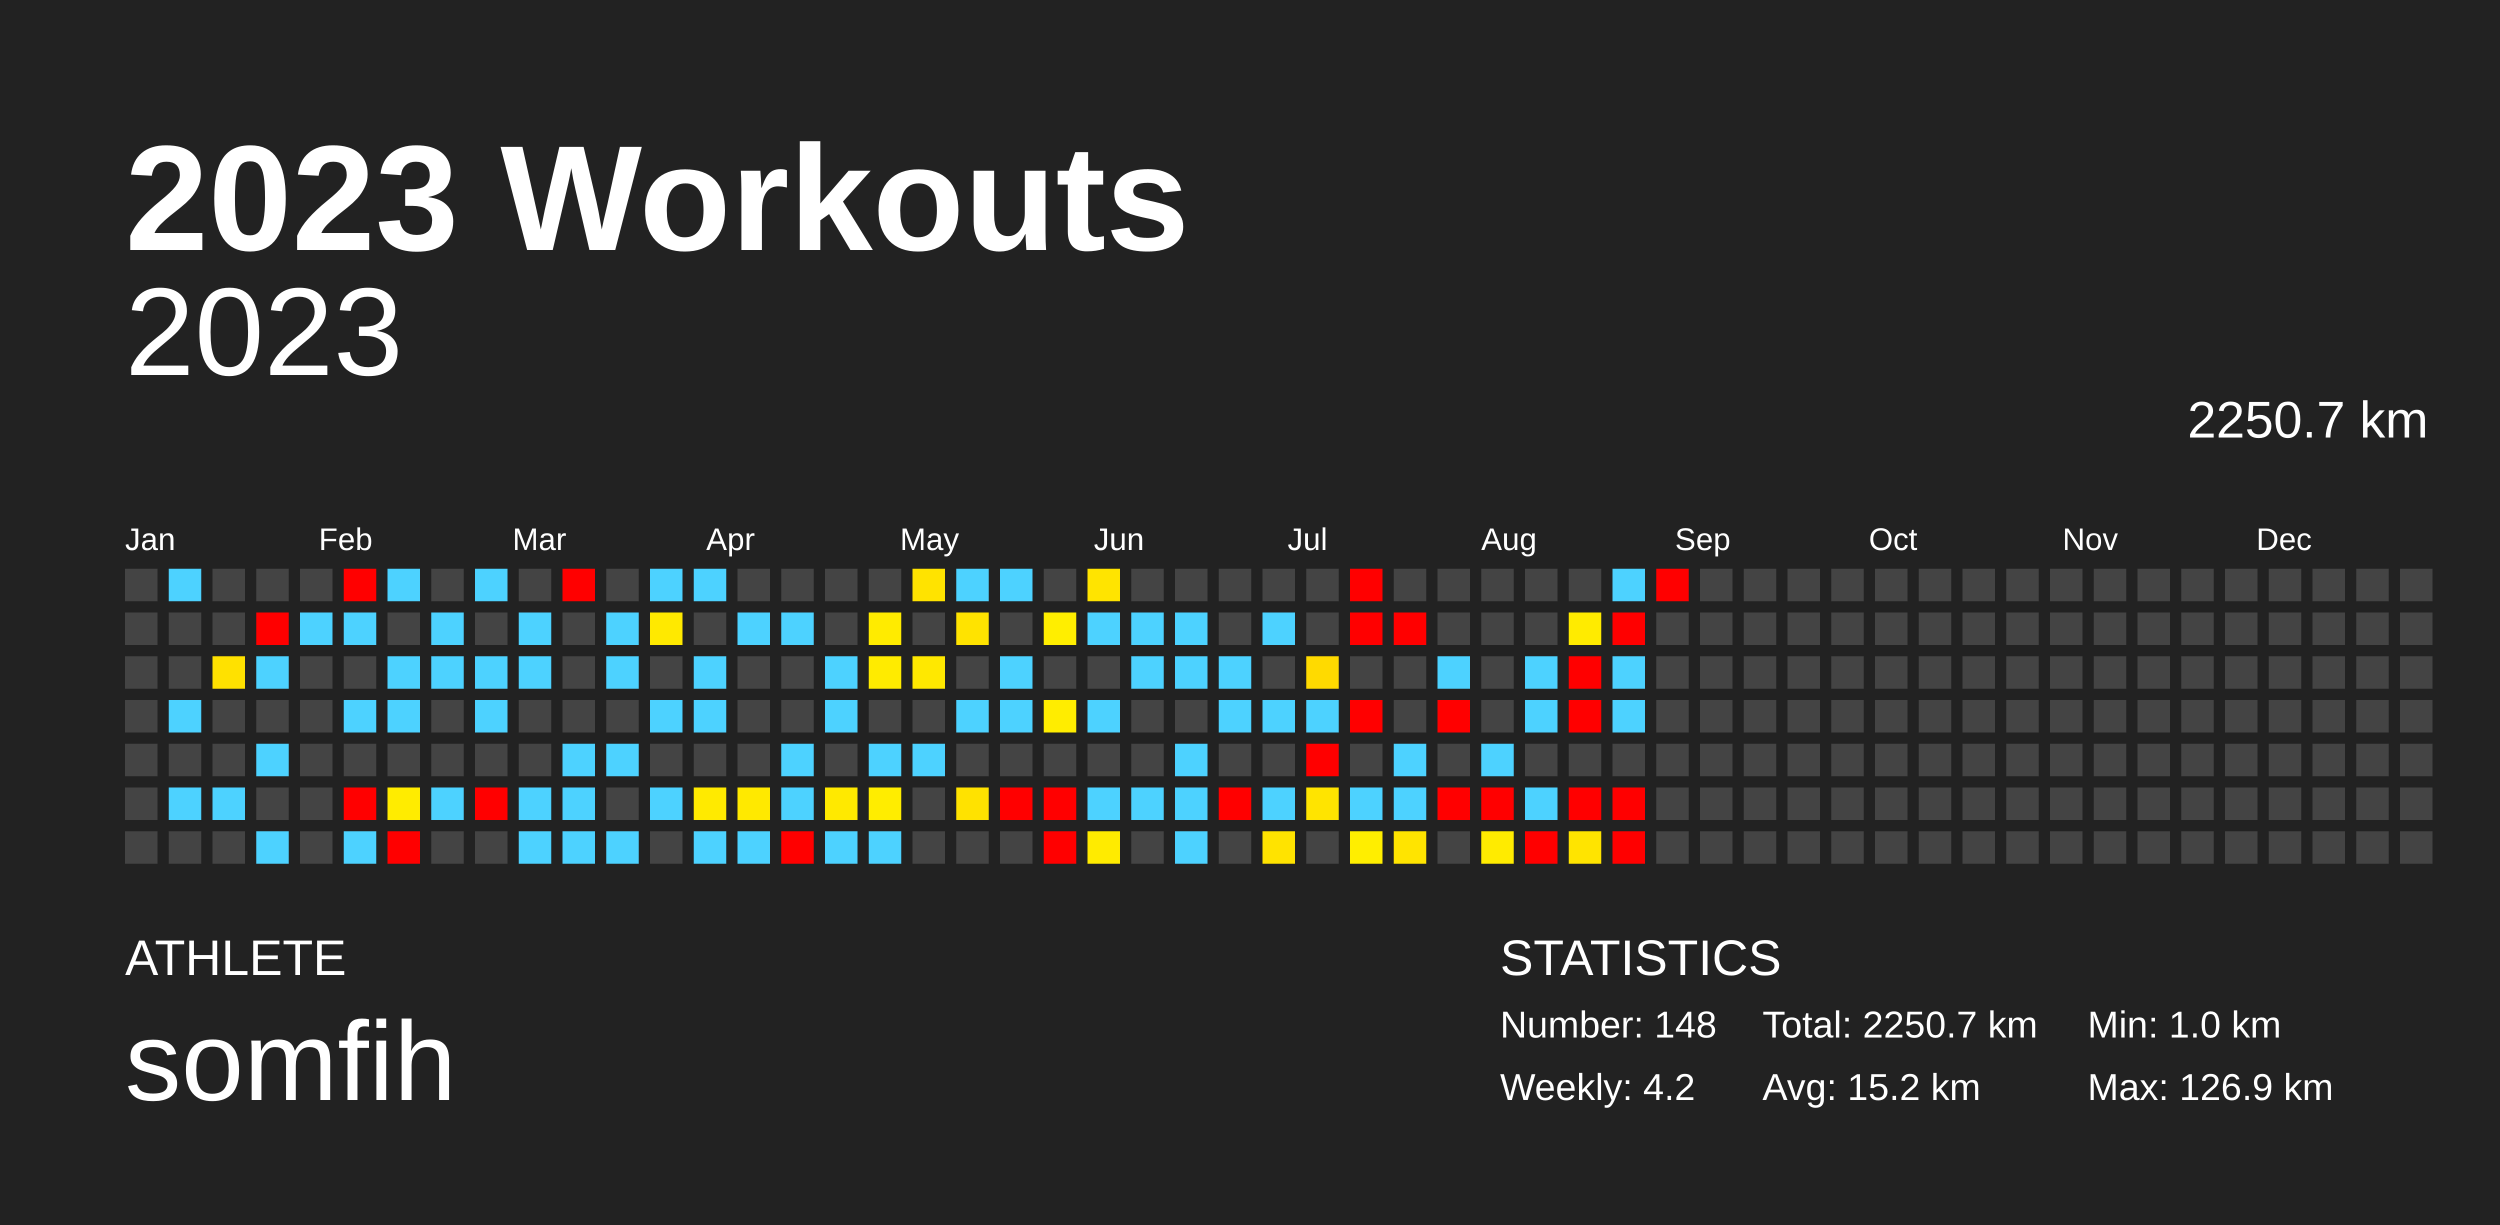
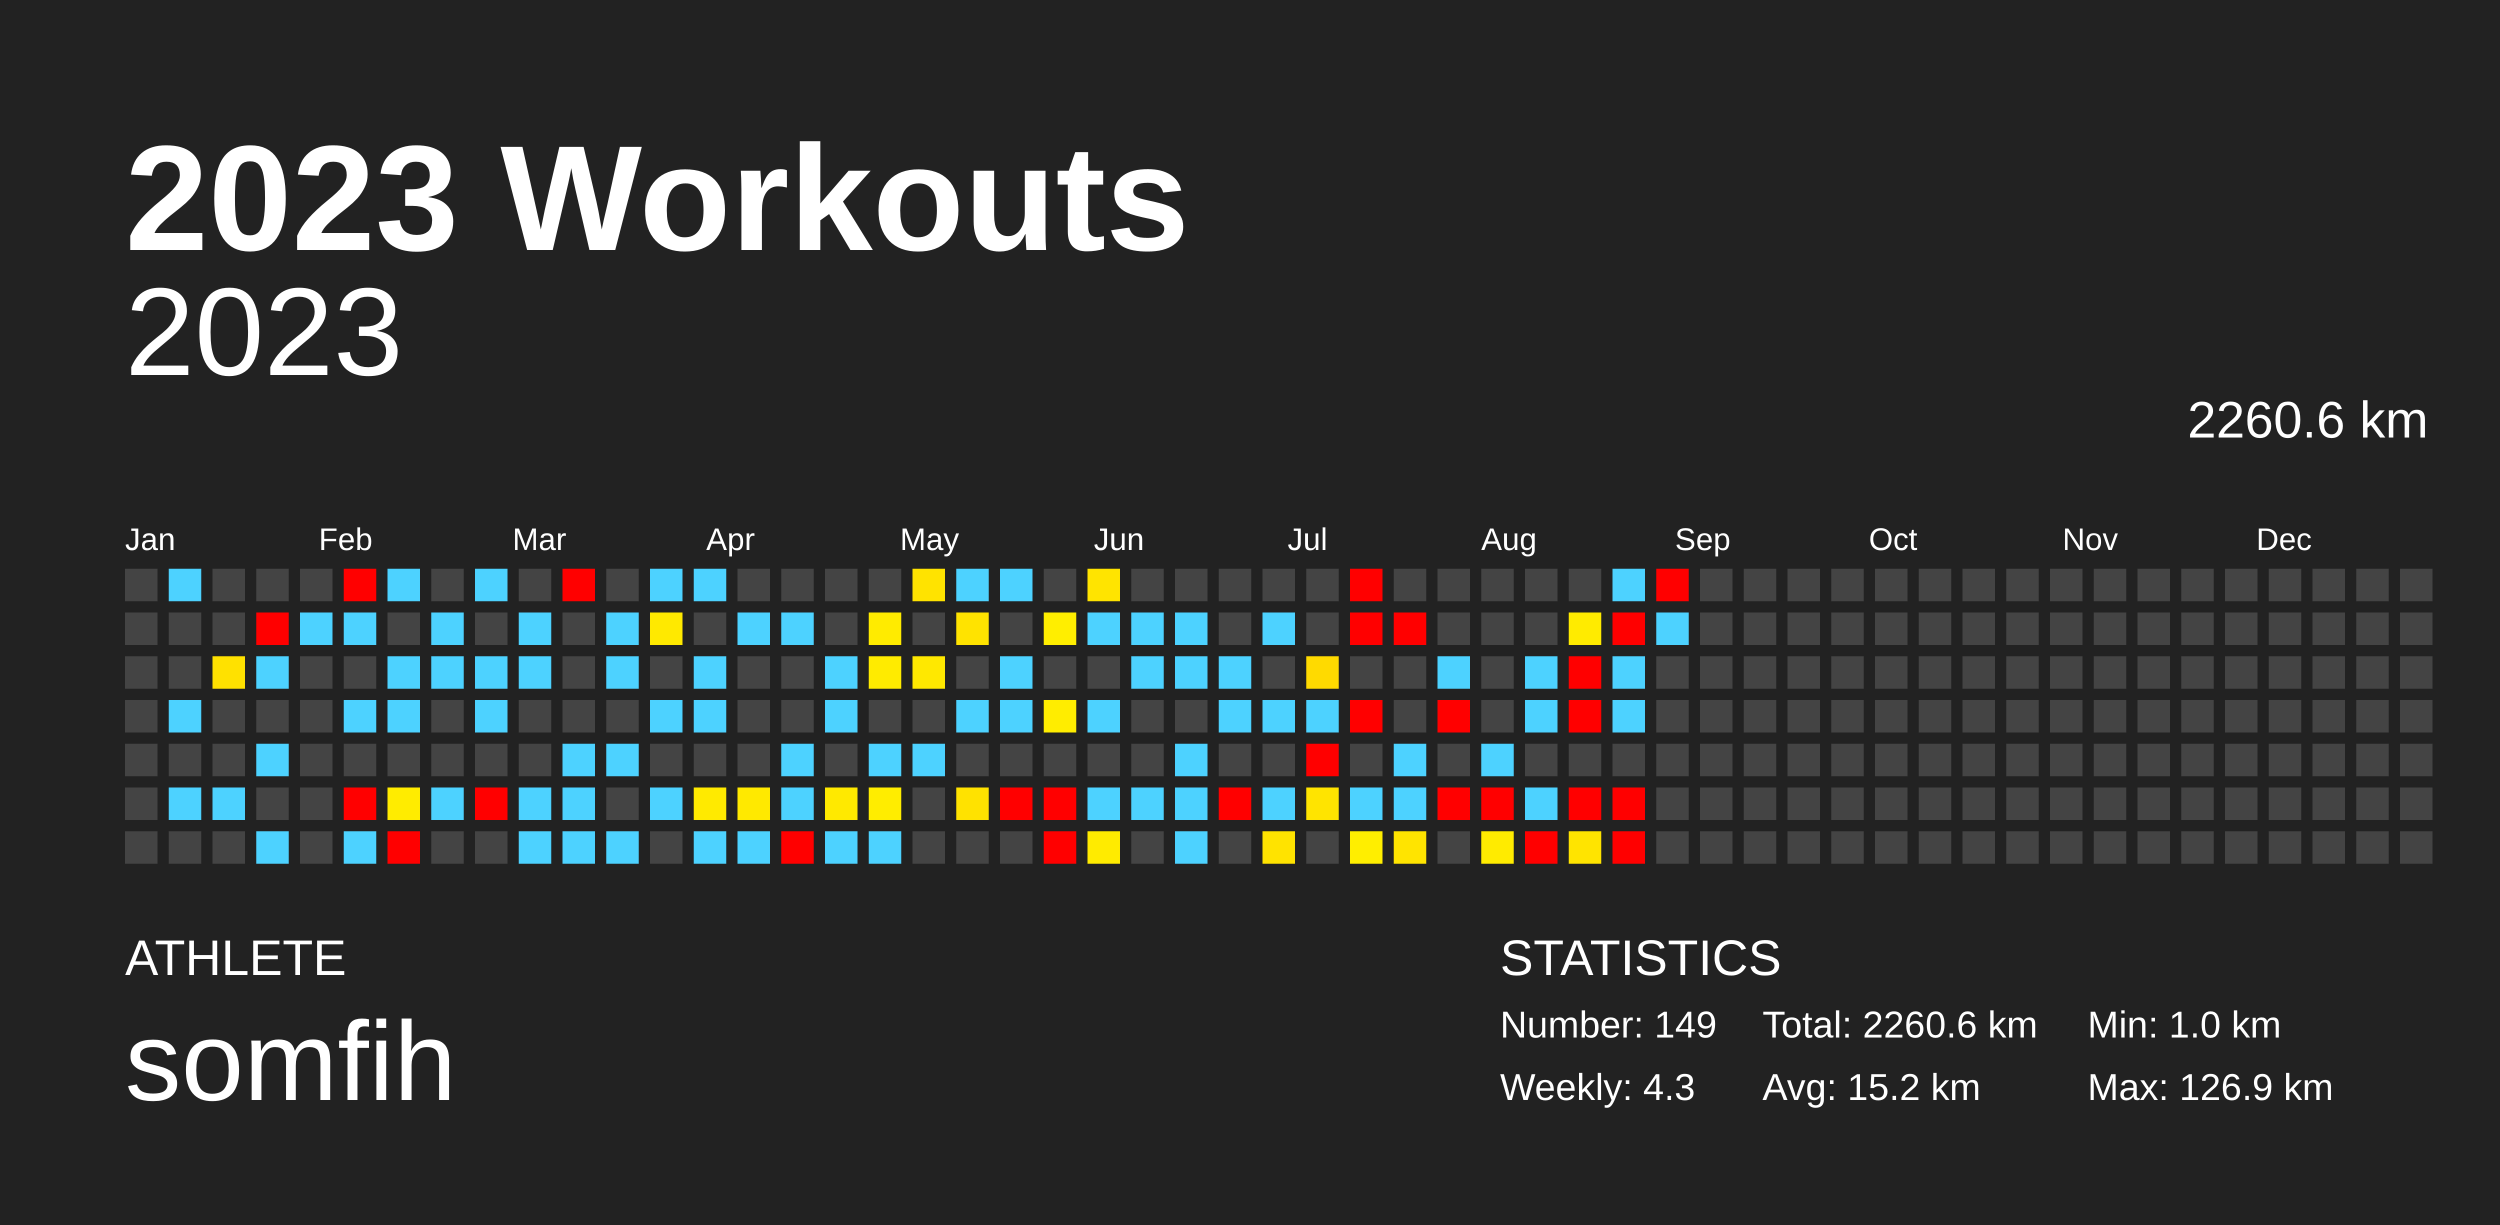
<svg xmlns="http://www.w3.org/2000/svg" baseProfile="full" height="98mm" version="1.1" viewBox="0,0,200,98" width="200mm">
  <defs />
  <rect fill="#222222" height="98" width="200" x="0" y="0" />
  <text fill="#FFFFFF" style="font-size:12px; font-family:Arial; font-weight:bold;" x="10" y="20">2023 Workouts</text>
  <text fill="#FFFFFF" style="font-size:4px; font-family:Arial" x="10" y="78">ATHLETE</text>
  <text fill="#FFFFFF" style="font-size:9px; font-family:Arial" x="10" y="88">somfih</text>
  <text fill="#FFFFFF" style="font-size:4px; font-family:Arial" x="120" y="78">STATISTICS</text>
-   <text fill="#FFFFFF" style="font-size:3px; font-family:Arial" x="120" y="83">Number: 148</text>
-   <text fill="#FFFFFF" style="font-size:3px; font-family:Arial" x="120" y="88">Weekly: 4.2</text>
-   <text fill="#FFFFFF" style="font-size:3px; font-family:Arial" x="141" y="83">Total: 2250.7 km</text>
+   <text fill="#FFFFFF" style="font-size:3px; font-family:Arial" x="120" y="83">Number: 149</text>
+   <text fill="#FFFFFF" style="font-size:3px; font-family:Arial" x="120" y="88">Weekly: 4.3</text>
+   <text fill="#FFFFFF" style="font-size:3px; font-family:Arial" x="141" y="83">Total: 2260.6 km</text>
  <text fill="#FFFFFF" style="font-size:3px; font-family:Arial" x="141" y="88">Avg: 15.2 km</text>
  <text fill="#FFFFFF" style="font-size:3px; font-family:Arial" x="167" y="83">Min: 1.0 km</text>
  <text fill="#FFFFFF" style="font-size:3px; font-family:Arial" x="167" y="88">Max: 126.9 km</text>
  <text alignment-baseline="hanging" fill="#FFFFFF" style="font-size:10.0px; font-family:Arial;" x="10" y="30">2023</text>
-   <text alignment-baseline="hanging" fill="#FFFFFF" style="font-size:4.125px; font-family:Arial;" x="175" y="35">2250.7 km</text>
+   <text alignment-baseline="hanging" fill="#FFFFFF" style="font-size:4.125px; font-family:Arial;" x="175" y="35">2260.6 km</text>
  <text fill="#FFFFFF" style="font-size:2.5px; font-family:Arial" x="10.0" y="44">Jan</text>
  <text fill="#FFFFFF" style="font-size:2.5px; font-family:Arial" x="25.5" y="44">Feb</text>
  <text fill="#FFFFFF" style="font-size:2.5px; font-family:Arial" x="41.0" y="44">Mar</text>
  <text fill="#FFFFFF" style="font-size:2.5px; font-family:Arial" x="56.5" y="44">Apr</text>
  <text fill="#FFFFFF" style="font-size:2.5px; font-family:Arial" x="72.0" y="44">May</text>
  <text fill="#FFFFFF" style="font-size:2.5px; font-family:Arial" x="87.5" y="44">Jun</text>
  <text fill="#FFFFFF" style="font-size:2.5px; font-family:Arial" x="103.0" y="44">Jul</text>
  <text fill="#FFFFFF" style="font-size:2.5px; font-family:Arial" x="118.5" y="44">Aug</text>
  <text fill="#FFFFFF" style="font-size:2.5px; font-family:Arial" x="134.0" y="44">Sep</text>
  <text fill="#FFFFFF" style="font-size:2.5px; font-family:Arial" x="149.5" y="44">Oct</text>
  <text fill="#FFFFFF" style="font-size:2.5px; font-family:Arial" x="165.0" y="44">Nov</text>
  <text fill="#FFFFFF" style="font-size:2.5px; font-family:Arial" x="180.5" y="44">Dec</text>
  <rect fill="#444444" height="2.6" width="2.6" x="10.0" y="45.5" />
  <rect fill="#444444" height="2.6" width="2.6" x="10.0" y="49.0" />
  <rect fill="#444444" height="2.6" width="2.6" x="10.0" y="52.5" />
  <rect fill="#444444" height="2.6" width="2.6" x="10.0" y="56.0" />
  <rect fill="#444444" height="2.6" width="2.6" x="10.0" y="59.5" />
  <rect fill="#444444" height="2.6" width="2.6" x="10.0" y="63.0" />
  <rect fill="#444444" height="2.6" width="2.6" x="10.0" y="66.5" />
  <rect fill="#4dd2ff" height="2.6" width="2.6" x="13.5" y="45.5" />
  <rect fill="#444444" height="2.6" width="2.6" x="13.5" y="49.0" />
  <rect fill="#444444" height="2.6" width="2.6" x="13.5" y="52.5" />
  <rect fill="#4dd2ff" height="2.6" width="2.6" x="13.5" y="56.0" />
  <rect fill="#444444" height="2.6" width="2.6" x="13.5" y="59.5" />
  <rect fill="#4dd2ff" height="2.6" width="2.6" x="13.5" y="63.0" />
  <rect fill="#444444" height="2.6" width="2.6" x="13.5" y="66.5" />
  <rect fill="#444444" height="2.6" width="2.6" x="17.0" y="45.5" />
  <rect fill="#444444" height="2.6" width="2.6" x="17.0" y="49.0" />
  <rect fill="#ffe100" height="2.6" width="2.6" x="17.0" y="52.5" />
  <rect fill="#444444" height="2.6" width="2.6" x="17.0" y="56.0" />
  <rect fill="#444444" height="2.6" width="2.6" x="17.0" y="59.5" />
  <rect fill="#4dd2ff" height="2.6" width="2.6" x="17.0" y="63.0" />
  <rect fill="#444444" height="2.6" width="2.6" x="17.0" y="66.5" />
  <rect fill="#444444" height="2.6" width="2.6" x="20.5" y="45.5" />
  <rect fill="red" height="2.6" width="2.6" x="20.5" y="49.0" />
  <rect fill="#4dd2ff" height="2.6" width="2.6" x="20.5" y="52.5" />
  <rect fill="#444444" height="2.6" width="2.6" x="20.5" y="56.0" />
  <rect fill="#4dd2ff" height="2.6" width="2.6" x="20.5" y="59.5" />
  <rect fill="#444444" height="2.6" width="2.6" x="20.5" y="63.0" />
  <rect fill="#4dd2ff" height="2.6" width="2.6" x="20.5" y="66.5" />
  <rect fill="#444444" height="2.6" width="2.6" x="24.0" y="45.5" />
  <rect fill="#4dd2ff" height="2.6" width="2.6" x="24.0" y="49.0" />
  <rect fill="#444444" height="2.6" width="2.6" x="24.0" y="52.5" />
  <rect fill="#444444" height="2.6" width="2.6" x="24.0" y="56.0" />
  <rect fill="#444444" height="2.6" width="2.6" x="24.0" y="59.5" />
  <rect fill="#444444" height="2.6" width="2.6" x="24.0" y="63.0" />
  <rect fill="#444444" height="2.6" width="2.6" x="24.0" y="66.5" />
  <rect fill="red" height="2.6" width="2.6" x="27.5" y="45.5" />
  <rect fill="#4dd2ff" height="2.6" width="2.6" x="27.5" y="49.0" />
  <rect fill="#444444" height="2.6" width="2.6" x="27.5" y="52.5" />
  <rect fill="#4dd2ff" height="2.6" width="2.6" x="27.5" y="56.0" />
  <rect fill="#444444" height="2.6" width="2.6" x="27.5" y="59.5" />
  <rect fill="red" height="2.6" width="2.6" x="27.5" y="63.0" />
  <rect fill="#4dd2ff" height="2.6" width="2.6" x="27.5" y="66.5" />
  <rect fill="#4dd2ff" height="2.6" width="2.6" x="31.0" y="45.5" />
  <rect fill="#444444" height="2.6" width="2.6" x="31.0" y="49.0" />
  <rect fill="#4dd2ff" height="2.6" width="2.6" x="31.0" y="52.5" />
  <rect fill="#4dd2ff" height="2.6" width="2.6" x="31.0" y="56.0" />
  <rect fill="#444444" height="2.6" width="2.6" x="31.0" y="59.5" />
  <rect fill="#ffec00" height="2.6" width="2.6" x="31.0" y="63.0" />
  <rect fill="red" height="2.6" width="2.6" x="31.0" y="66.5" />
  <rect fill="#444444" height="2.6" width="2.6" x="34.5" y="45.5" />
  <rect fill="#4dd2ff" height="2.6" width="2.6" x="34.5" y="49.0" />
  <rect fill="#4dd2ff" height="2.6" width="2.6" x="34.5" y="52.5" />
  <rect fill="#444444" height="2.6" width="2.6" x="34.5" y="56.0" />
  <rect fill="#444444" height="2.6" width="2.6" x="34.5" y="59.5" />
  <rect fill="#4dd2ff" height="2.6" width="2.6" x="34.5" y="63.0" />
  <rect fill="#444444" height="2.6" width="2.6" x="34.5" y="66.5" />
  <rect fill="#4dd2ff" height="2.6" width="2.6" x="38.0" y="45.5" />
  <rect fill="#444444" height="2.6" width="2.6" x="38.0" y="49.0" />
  <rect fill="#4dd2ff" height="2.6" width="2.6" x="38.0" y="52.5" />
  <rect fill="#4dd2ff" height="2.6" width="2.6" x="38.0" y="56.0" />
  <rect fill="#444444" height="2.6" width="2.6" x="38.0" y="59.5" />
  <rect fill="red" height="2.6" width="2.6" x="38.0" y="63.0" />
  <rect fill="#444444" height="2.6" width="2.6" x="38.0" y="66.5" />
  <rect fill="#444444" height="2.6" width="2.6" x="41.5" y="45.5" />
  <rect fill="#4dd2ff" height="2.6" width="2.6" x="41.5" y="49.0" />
  <rect fill="#4dd2ff" height="2.6" width="2.6" x="41.5" y="52.5" />
  <rect fill="#444444" height="2.6" width="2.6" x="41.5" y="56.0" />
  <rect fill="#444444" height="2.6" width="2.6" x="41.5" y="59.5" />
  <rect fill="#4dd2ff" height="2.6" width="2.6" x="41.5" y="63.0" />
  <rect fill="#4dd2ff" height="2.6" width="2.6" x="41.5" y="66.5" />
  <rect fill="red" height="2.6" width="2.6" x="45.0" y="45.5" />
  <rect fill="#444444" height="2.6" width="2.6" x="45.0" y="49.0" />
  <rect fill="#444444" height="2.6" width="2.6" x="45.0" y="52.5" />
  <rect fill="#444444" height="2.6" width="2.6" x="45.0" y="56.0" />
  <rect fill="#4dd2ff" height="2.6" width="2.6" x="45.0" y="59.5" />
  <rect fill="#4dd2ff" height="2.6" width="2.6" x="45.0" y="63.0" />
  <rect fill="#4dd2ff" height="2.6" width="2.6" x="45.0" y="66.5" />
  <rect fill="#444444" height="2.6" width="2.6" x="48.5" y="45.5" />
  <rect fill="#4dd2ff" height="2.6" width="2.6" x="48.5" y="49.0" />
  <rect fill="#4dd2ff" height="2.6" width="2.6" x="48.5" y="52.5" />
  <rect fill="#444444" height="2.6" width="2.6" x="48.5" y="56.0" />
  <rect fill="#4dd2ff" height="2.6" width="2.6" x="48.5" y="59.5" />
  <rect fill="#444444" height="2.6" width="2.6" x="48.5" y="63.0" />
  <rect fill="#4dd2ff" height="2.6" width="2.6" x="48.5" y="66.5" />
  <rect fill="#4dd2ff" height="2.6" width="2.6" x="52.0" y="45.5" />
  <rect fill="#ffe900" height="2.6" width="2.6" x="52.0" y="49.0" />
  <rect fill="#444444" height="2.6" width="2.6" x="52.0" y="52.5" />
  <rect fill="#4dd2ff" height="2.6" width="2.6" x="52.0" y="56.0" />
  <rect fill="#444444" height="2.6" width="2.6" x="52.0" y="59.5" />
  <rect fill="#4dd2ff" height="2.6" width="2.6" x="52.0" y="63.0" />
  <rect fill="#444444" height="2.6" width="2.6" x="52.0" y="66.5" />
  <rect fill="#4dd2ff" height="2.6" width="2.6" x="55.5" y="45.5" />
  <rect fill="#444444" height="2.6" width="2.6" x="55.5" y="49.0" />
  <rect fill="#4dd2ff" height="2.6" width="2.6" x="55.5" y="52.5" />
  <rect fill="#4dd2ff" height="2.6" width="2.6" x="55.5" y="56.0" />
  <rect fill="#444444" height="2.6" width="2.6" x="55.5" y="59.5" />
  <rect fill="#ffea00" height="2.6" width="2.6" x="55.5" y="63.0" />
  <rect fill="#4dd2ff" height="2.6" width="2.6" x="55.5" y="66.5" />
  <rect fill="#444444" height="2.6" width="2.6" x="59.0" y="45.5" />
  <rect fill="#4dd2ff" height="2.6" width="2.6" x="59.0" y="49.0" />
  <rect fill="#444444" height="2.6" width="2.6" x="59.0" y="52.5" />
  <rect fill="#444444" height="2.6" width="2.6" x="59.0" y="56.0" />
  <rect fill="#444444" height="2.6" width="2.6" x="59.0" y="59.5" />
  <rect fill="#ffe900" height="2.6" width="2.6" x="59.0" y="63.0" />
  <rect fill="#4dd2ff" height="2.6" width="2.6" x="59.0" y="66.5" />
  <rect fill="#444444" height="2.6" width="2.6" x="62.5" y="45.5" />
  <rect fill="#4dd2ff" height="2.6" width="2.6" x="62.5" y="49.0" />
  <rect fill="#444444" height="2.6" width="2.6" x="62.5" y="52.5" />
  <rect fill="#444444" height="2.6" width="2.6" x="62.5" y="56.0" />
  <rect fill="#4dd2ff" height="2.6" width="2.6" x="62.5" y="59.5" />
  <rect fill="#4dd2ff" height="2.6" width="2.6" x="62.5" y="63.0" />
  <rect fill="red" height="2.6" width="2.6" x="62.5" y="66.5" />
  <rect fill="#444444" height="2.6" width="2.6" x="66.0" y="45.5" />
  <rect fill="#444444" height="2.6" width="2.6" x="66.0" y="49.0" />
  <rect fill="#4dd2ff" height="2.6" width="2.6" x="66.0" y="52.5" />
  <rect fill="#4dd2ff" height="2.6" width="2.6" x="66.0" y="56.0" />
  <rect fill="#444444" height="2.6" width="2.6" x="66.0" y="59.5" />
  <rect fill="#ffe900" height="2.6" width="2.6" x="66.0" y="63.0" />
  <rect fill="#4dd2ff" height="2.6" width="2.6" x="66.0" y="66.5" />
  <rect fill="#444444" height="2.6" width="2.6" x="69.5" y="45.5" />
  <rect fill="#ffeb00" height="2.6" width="2.6" x="69.5" y="49.0" />
  <rect fill="#ffeb00" height="2.6" width="2.6" x="69.5" y="52.5" />
  <rect fill="#444444" height="2.6" width="2.6" x="69.5" y="56.0" />
  <rect fill="#4dd2ff" height="2.6" width="2.6" x="69.5" y="59.5" />
  <rect fill="#ffed00" height="2.6" width="2.6" x="69.5" y="63.0" />
  <rect fill="#4dd2ff" height="2.6" width="2.6" x="69.5" y="66.5" />
  <rect fill="#ffe300" height="2.6" width="2.6" x="73.0" y="45.5" />
  <rect fill="#444444" height="2.6" width="2.6" x="73.0" y="49.0" />
  <rect fill="#ffe800" height="2.6" width="2.6" x="73.0" y="52.5" />
  <rect fill="#444444" height="2.6" width="2.6" x="73.0" y="56.0" />
  <rect fill="#4dd2ff" height="2.6" width="2.6" x="73.0" y="59.5" />
  <rect fill="#444444" height="2.6" width="2.6" x="73.0" y="63.0" />
  <rect fill="#444444" height="2.6" width="2.6" x="73.0" y="66.5" />
  <rect fill="#4dd2ff" height="2.6" width="2.6" x="76.5" y="45.5" />
  <rect fill="#ffe300" height="2.6" width="2.6" x="76.5" y="49.0" />
  <rect fill="#444444" height="2.6" width="2.6" x="76.5" y="52.5" />
  <rect fill="#4dd2ff" height="2.6" width="2.6" x="76.5" y="56.0" />
  <rect fill="#444444" height="2.6" width="2.6" x="76.5" y="59.5" />
  <rect fill="#ffe200" height="2.6" width="2.6" x="76.5" y="63.0" />
  <rect fill="#444444" height="2.6" width="2.6" x="76.5" y="66.5" />
  <rect fill="#4dd2ff" height="2.6" width="2.6" x="80.0" y="45.5" />
  <rect fill="#444444" height="2.6" width="2.6" x="80.0" y="49.0" />
  <rect fill="#4dd2ff" height="2.6" width="2.6" x="80.0" y="52.5" />
  <rect fill="#4dd2ff" height="2.6" width="2.6" x="80.0" y="56.0" />
  <rect fill="#444444" height="2.6" width="2.6" x="80.0" y="59.5" />
  <rect fill="red" height="2.6" width="2.6" x="80.0" y="63.0" />
  <rect fill="#444444" height="2.6" width="2.6" x="80.0" y="66.5" />
  <rect fill="#444444" height="2.6" width="2.6" x="83.5" y="45.5" />
  <rect fill="#ffee00" height="2.6" width="2.6" x="83.5" y="49.0" />
  <rect fill="#444444" height="2.6" width="2.6" x="83.5" y="52.5" />
  <rect fill="#ffed00" height="2.6" width="2.6" x="83.5" y="56.0" />
  <rect fill="#444444" height="2.6" width="2.6" x="83.5" y="59.5" />
  <rect fill="red" height="2.6" width="2.6" x="83.5" y="63.0" />
  <rect fill="red" height="2.6" width="2.6" x="83.5" y="66.5" />
  <rect fill="#ffe400" height="2.6" width="2.6" x="87.0" y="45.5" />
  <rect fill="#4dd2ff" height="2.6" width="2.6" x="87.0" y="49.0" />
  <rect fill="#444444" height="2.6" width="2.6" x="87.0" y="52.5" />
  <rect fill="#4dd2ff" height="2.6" width="2.6" x="87.0" y="56.0" />
  <rect fill="#444444" height="2.6" width="2.6" x="87.0" y="59.5" />
  <rect fill="#4dd2ff" height="2.6" width="2.6" x="87.0" y="63.0" />
  <rect fill="#ffeb00" height="2.6" width="2.6" x="87.0" y="66.5" />
  <rect fill="#444444" height="2.6" width="2.6" x="90.5" y="45.5" />
  <rect fill="#4dd2ff" height="2.6" width="2.6" x="90.5" y="49.0" />
  <rect fill="#4dd2ff" height="2.6" width="2.6" x="90.5" y="52.5" />
  <rect fill="#444444" height="2.6" width="2.6" x="90.5" y="56.0" />
  <rect fill="#444444" height="2.6" width="2.6" x="90.5" y="59.5" />
  <rect fill="#4dd2ff" height="2.6" width="2.6" x="90.5" y="63.0" />
  <rect fill="#444444" height="2.6" width="2.6" x="90.5" y="66.5" />
  <rect fill="#444444" height="2.6" width="2.6" x="94.0" y="45.5" />
  <rect fill="#4dd2ff" height="2.6" width="2.6" x="94.0" y="49.0" />
  <rect fill="#4dd2ff" height="2.6" width="2.6" x="94.0" y="52.5" />
  <rect fill="#444444" height="2.6" width="2.6" x="94.0" y="56.0" />
  <rect fill="#4dd2ff" height="2.6" width="2.6" x="94.0" y="59.5" />
  <rect fill="#4dd2ff" height="2.6" width="2.6" x="94.0" y="63.0" />
  <rect fill="#4dd2ff" height="2.6" width="2.6" x="94.0" y="66.5" />
  <rect fill="#444444" height="2.6" width="2.6" x="97.5" y="45.5" />
  <rect fill="#444444" height="2.6" width="2.6" x="97.5" y="49.0" />
  <rect fill="#4dd2ff" height="2.6" width="2.6" x="97.5" y="52.5" />
  <rect fill="#4dd2ff" height="2.6" width="2.6" x="97.5" y="56.0" />
  <rect fill="#444444" height="2.6" width="2.6" x="97.5" y="59.5" />
  <rect fill="red" height="2.6" width="2.6" x="97.5" y="63.0" />
  <rect fill="#444444" height="2.6" width="2.6" x="97.5" y="66.5" />
  <rect fill="#444444" height="2.6" width="2.6" x="101.0" y="45.5" />
  <rect fill="#4dd2ff" height="2.6" width="2.6" x="101.0" y="49.0" />
  <rect fill="#444444" height="2.6" width="2.6" x="101.0" y="52.5" />
  <rect fill="#4dd2ff" height="2.6" width="2.6" x="101.0" y="56.0" />
  <rect fill="#444444" height="2.6" width="2.6" x="101.0" y="59.5" />
  <rect fill="#4dd2ff" height="2.6" width="2.6" x="101.0" y="63.0" />
  <rect fill="#ffe300" height="2.6" width="2.6" x="101.0" y="66.5" />
  <rect fill="#444444" height="2.6" width="2.6" x="104.5" y="45.5" />
  <rect fill="#444444" height="2.6" width="2.6" x="104.5" y="49.0" />
  <rect fill="#ffda00" height="2.6" width="2.6" x="104.5" y="52.5" />
  <rect fill="#4dd2ff" height="2.6" width="2.6" x="104.5" y="56.0" />
  <rect fill="red" height="2.6" width="2.6" x="104.5" y="59.5" />
  <rect fill="#ffe400" height="2.6" width="2.6" x="104.5" y="63.0" />
  <rect fill="#444444" height="2.6" width="2.6" x="104.5" y="66.5" />
  <rect fill="red" height="2.6" width="2.6" x="108.0" y="45.5" />
  <rect fill="red" height="2.6" width="2.6" x="108.0" y="49.0" />
  <rect fill="#444444" height="2.6" width="2.6" x="108.0" y="52.5" />
  <rect fill="red" height="2.6" width="2.6" x="108.0" y="56.0" />
  <rect fill="#444444" height="2.6" width="2.6" x="108.0" y="59.5" />
  <rect fill="#4dd2ff" height="2.6" width="2.6" x="108.0" y="63.0" />
  <rect fill="#ffee00" height="2.6" width="2.6" x="108.0" y="66.5" />
  <rect fill="#444444" height="2.6" width="2.6" x="111.5" y="45.5" />
  <rect fill="red" height="2.6" width="2.6" x="111.5" y="49.0" />
  <rect fill="#444444" height="2.6" width="2.6" x="111.5" y="52.5" />
  <rect fill="#444444" height="2.6" width="2.6" x="111.5" y="56.0" />
  <rect fill="#4dd2ff" height="2.6" width="2.6" x="111.5" y="59.5" />
  <rect fill="#4dd2ff" height="2.6" width="2.6" x="111.5" y="63.0" />
  <rect fill="#ffe400" height="2.6" width="2.6" x="111.5" y="66.5" />
  <rect fill="#444444" height="2.6" width="2.6" x="115.0" y="45.5" />
  <rect fill="#444444" height="2.6" width="2.6" x="115.0" y="49.0" />
  <rect fill="#4dd2ff" height="2.6" width="2.6" x="115.0" y="52.5" />
  <rect fill="red" height="2.6" width="2.6" x="115.0" y="56.0" />
  <rect fill="#444444" height="2.6" width="2.6" x="115.0" y="59.5" />
  <rect fill="red" height="2.6" width="2.6" x="115.0" y="63.0" />
  <rect fill="#444444" height="2.6" width="2.6" x="115.0" y="66.5" />
  <rect fill="#444444" height="2.6" width="2.6" x="118.5" y="45.5" />
  <rect fill="#444444" height="2.6" width="2.6" x="118.5" y="49.0" />
  <rect fill="#444444" height="2.6" width="2.6" x="118.5" y="52.5" />
  <rect fill="#444444" height="2.6" width="2.6" x="118.5" y="56.0" />
  <rect fill="#4dd2ff" height="2.6" width="2.6" x="118.5" y="59.5" />
  <rect fill="red" height="2.6" width="2.6" x="118.5" y="63.0" />
  <rect fill="#ffeb00" height="2.6" width="2.6" x="118.5" y="66.5" />
  <rect fill="#444444" height="2.6" width="2.6" x="122.0" y="45.5" />
  <rect fill="#444444" height="2.6" width="2.6" x="122.0" y="49.0" />
  <rect fill="#4dd2ff" height="2.6" width="2.6" x="122.0" y="52.5" />
  <rect fill="#4dd2ff" height="2.6" width="2.6" x="122.0" y="56.0" />
  <rect fill="#444444" height="2.6" width="2.6" x="122.0" y="59.5" />
  <rect fill="#4dd2ff" height="2.6" width="2.6" x="122.0" y="63.0" />
  <rect fill="red" height="2.6" width="2.6" x="122.0" y="66.5" />
  <rect fill="#444444" height="2.6" width="2.6" x="125.5" y="45.5" />
  <rect fill="#ffeb00" height="2.6" width="2.6" x="125.5" y="49.0" />
  <rect fill="red" height="2.6" width="2.6" x="125.5" y="52.5" />
  <rect fill="red" height="2.6" width="2.6" x="125.5" y="56.0" />
  <rect fill="#444444" height="2.6" width="2.6" x="125.5" y="59.5" />
  <rect fill="red" height="2.6" width="2.6" x="125.5" y="63.0" />
  <rect fill="#ffe400" height="2.6" width="2.6" x="125.5" y="66.5" />
  <rect fill="#4dd2ff" height="2.6" width="2.6" x="129.0" y="45.5" />
  <rect fill="red" height="2.6" width="2.6" x="129.0" y="49.0" />
  <rect fill="#4dd2ff" height="2.6" width="2.6" x="129.0" y="52.5" />
  <rect fill="#4dd2ff" height="2.6" width="2.6" x="129.0" y="56.0" />
  <rect fill="#444444" height="2.6" width="2.6" x="129.0" y="59.5" />
  <rect fill="red" height="2.6" width="2.6" x="129.0" y="63.0" />
  <rect fill="red" height="2.6" width="2.6" x="129.0" y="66.5" />
  <rect fill="red" height="2.6" width="2.6" x="132.5" y="45.5" />
-   <rect fill="#444444" height="2.6" width="2.6" x="132.5" y="49.0" />
+   <rect fill="#4dd2ff" height="2.6" width="2.6" x="132.5" y="49.0" />
  <rect fill="#444444" height="2.6" width="2.6" x="132.5" y="52.5" />
  <rect fill="#444444" height="2.6" width="2.6" x="132.5" y="56.0" />
  <rect fill="#444444" height="2.6" width="2.6" x="132.5" y="59.5" />
  <rect fill="#444444" height="2.6" width="2.6" x="132.5" y="63.0" />
  <rect fill="#444444" height="2.6" width="2.6" x="132.5" y="66.5" />
  <rect fill="#444444" height="2.6" width="2.6" x="136.0" y="45.5" />
  <rect fill="#444444" height="2.6" width="2.6" x="136.0" y="49.0" />
  <rect fill="#444444" height="2.6" width="2.6" x="136.0" y="52.5" />
  <rect fill="#444444" height="2.6" width="2.6" x="136.0" y="56.0" />
  <rect fill="#444444" height="2.6" width="2.6" x="136.0" y="59.5" />
  <rect fill="#444444" height="2.6" width="2.6" x="136.0" y="63.0" />
  <rect fill="#444444" height="2.6" width="2.6" x="136.0" y="66.5" />
  <rect fill="#444444" height="2.6" width="2.6" x="139.5" y="45.5" />
  <rect fill="#444444" height="2.6" width="2.6" x="139.5" y="49.0" />
  <rect fill="#444444" height="2.6" width="2.6" x="139.5" y="52.5" />
  <rect fill="#444444" height="2.6" width="2.6" x="139.5" y="56.0" />
  <rect fill="#444444" height="2.6" width="2.6" x="139.5" y="59.5" />
  <rect fill="#444444" height="2.6" width="2.6" x="139.5" y="63.0" />
  <rect fill="#444444" height="2.6" width="2.6" x="139.5" y="66.5" />
  <rect fill="#444444" height="2.6" width="2.6" x="143.0" y="45.5" />
  <rect fill="#444444" height="2.6" width="2.6" x="143.0" y="49.0" />
  <rect fill="#444444" height="2.6" width="2.6" x="143.0" y="52.5" />
  <rect fill="#444444" height="2.6" width="2.6" x="143.0" y="56.0" />
  <rect fill="#444444" height="2.6" width="2.6" x="143.0" y="59.5" />
  <rect fill="#444444" height="2.6" width="2.6" x="143.0" y="63.0" />
  <rect fill="#444444" height="2.6" width="2.6" x="143.0" y="66.5" />
  <rect fill="#444444" height="2.6" width="2.6" x="146.5" y="45.5" />
  <rect fill="#444444" height="2.6" width="2.6" x="146.5" y="49.0" />
  <rect fill="#444444" height="2.6" width="2.6" x="146.5" y="52.5" />
  <rect fill="#444444" height="2.6" width="2.6" x="146.5" y="56.0" />
  <rect fill="#444444" height="2.6" width="2.6" x="146.5" y="59.5" />
  <rect fill="#444444" height="2.6" width="2.6" x="146.5" y="63.0" />
  <rect fill="#444444" height="2.6" width="2.6" x="146.5" y="66.5" />
  <rect fill="#444444" height="2.6" width="2.6" x="150.0" y="45.5" />
  <rect fill="#444444" height="2.6" width="2.6" x="150.0" y="49.0" />
  <rect fill="#444444" height="2.6" width="2.6" x="150.0" y="52.5" />
  <rect fill="#444444" height="2.6" width="2.6" x="150.0" y="56.0" />
  <rect fill="#444444" height="2.6" width="2.6" x="150.0" y="59.5" />
  <rect fill="#444444" height="2.6" width="2.6" x="150.0" y="63.0" />
  <rect fill="#444444" height="2.6" width="2.6" x="150.0" y="66.5" />
  <rect fill="#444444" height="2.6" width="2.6" x="153.5" y="45.5" />
  <rect fill="#444444" height="2.6" width="2.6" x="153.5" y="49.0" />
  <rect fill="#444444" height="2.6" width="2.6" x="153.5" y="52.5" />
  <rect fill="#444444" height="2.6" width="2.6" x="153.5" y="56.0" />
  <rect fill="#444444" height="2.6" width="2.6" x="153.5" y="59.5" />
  <rect fill="#444444" height="2.6" width="2.6" x="153.5" y="63.0" />
  <rect fill="#444444" height="2.6" width="2.6" x="153.5" y="66.5" />
  <rect fill="#444444" height="2.6" width="2.6" x="157.0" y="45.5" />
  <rect fill="#444444" height="2.6" width="2.6" x="157.0" y="49.0" />
  <rect fill="#444444" height="2.6" width="2.6" x="157.0" y="52.5" />
  <rect fill="#444444" height="2.6" width="2.6" x="157.0" y="56.0" />
  <rect fill="#444444" height="2.6" width="2.6" x="157.0" y="59.5" />
  <rect fill="#444444" height="2.6" width="2.6" x="157.0" y="63.0" />
  <rect fill="#444444" height="2.6" width="2.6" x="157.0" y="66.5" />
  <rect fill="#444444" height="2.6" width="2.6" x="160.5" y="45.5" />
  <rect fill="#444444" height="2.6" width="2.6" x="160.5" y="49.0" />
  <rect fill="#444444" height="2.6" width="2.6" x="160.5" y="52.5" />
  <rect fill="#444444" height="2.6" width="2.6" x="160.5" y="56.0" />
  <rect fill="#444444" height="2.6" width="2.6" x="160.5" y="59.5" />
  <rect fill="#444444" height="2.6" width="2.6" x="160.5" y="63.0" />
  <rect fill="#444444" height="2.6" width="2.6" x="160.5" y="66.5" />
  <rect fill="#444444" height="2.6" width="2.6" x="164.0" y="45.5" />
  <rect fill="#444444" height="2.6" width="2.6" x="164.0" y="49.0" />
  <rect fill="#444444" height="2.6" width="2.6" x="164.0" y="52.5" />
  <rect fill="#444444" height="2.6" width="2.6" x="164.0" y="56.0" />
  <rect fill="#444444" height="2.6" width="2.6" x="164.0" y="59.5" />
  <rect fill="#444444" height="2.6" width="2.6" x="164.0" y="63.0" />
  <rect fill="#444444" height="2.6" width="2.6" x="164.0" y="66.5" />
  <rect fill="#444444" height="2.6" width="2.6" x="167.5" y="45.5" />
  <rect fill="#444444" height="2.6" width="2.6" x="167.5" y="49.0" />
  <rect fill="#444444" height="2.6" width="2.6" x="167.5" y="52.5" />
  <rect fill="#444444" height="2.6" width="2.6" x="167.5" y="56.0" />
  <rect fill="#444444" height="2.6" width="2.6" x="167.5" y="59.5" />
  <rect fill="#444444" height="2.6" width="2.6" x="167.5" y="63.0" />
  <rect fill="#444444" height="2.6" width="2.6" x="167.5" y="66.5" />
  <rect fill="#444444" height="2.6" width="2.6" x="171.0" y="45.5" />
  <rect fill="#444444" height="2.6" width="2.6" x="171.0" y="49.0" />
  <rect fill="#444444" height="2.6" width="2.6" x="171.0" y="52.5" />
  <rect fill="#444444" height="2.6" width="2.6" x="171.0" y="56.0" />
  <rect fill="#444444" height="2.6" width="2.6" x="171.0" y="59.5" />
  <rect fill="#444444" height="2.6" width="2.6" x="171.0" y="63.0" />
  <rect fill="#444444" height="2.6" width="2.6" x="171.0" y="66.5" />
  <rect fill="#444444" height="2.6" width="2.6" x="174.5" y="45.5" />
  <rect fill="#444444" height="2.6" width="2.6" x="174.5" y="49.0" />
  <rect fill="#444444" height="2.6" width="2.6" x="174.5" y="52.5" />
  <rect fill="#444444" height="2.6" width="2.6" x="174.5" y="56.0" />
  <rect fill="#444444" height="2.6" width="2.6" x="174.5" y="59.5" />
  <rect fill="#444444" height="2.6" width="2.6" x="174.5" y="63.0" />
  <rect fill="#444444" height="2.6" width="2.6" x="174.5" y="66.5" />
  <rect fill="#444444" height="2.6" width="2.6" x="178.0" y="45.5" />
  <rect fill="#444444" height="2.6" width="2.6" x="178.0" y="49.0" />
  <rect fill="#444444" height="2.6" width="2.6" x="178.0" y="52.5" />
  <rect fill="#444444" height="2.6" width="2.6" x="178.0" y="56.0" />
  <rect fill="#444444" height="2.6" width="2.6" x="178.0" y="59.5" />
  <rect fill="#444444" height="2.6" width="2.6" x="178.0" y="63.0" />
  <rect fill="#444444" height="2.6" width="2.6" x="178.0" y="66.5" />
  <rect fill="#444444" height="2.6" width="2.6" x="181.5" y="45.5" />
  <rect fill="#444444" height="2.6" width="2.6" x="181.5" y="49.0" />
  <rect fill="#444444" height="2.6" width="2.6" x="181.5" y="52.5" />
  <rect fill="#444444" height="2.6" width="2.6" x="181.5" y="56.0" />
  <rect fill="#444444" height="2.6" width="2.6" x="181.5" y="59.5" />
  <rect fill="#444444" height="2.6" width="2.6" x="181.5" y="63.0" />
  <rect fill="#444444" height="2.6" width="2.6" x="181.5" y="66.5" />
  <rect fill="#444444" height="2.6" width="2.6" x="185.0" y="45.5" />
  <rect fill="#444444" height="2.6" width="2.6" x="185.0" y="49.0" />
  <rect fill="#444444" height="2.6" width="2.6" x="185.0" y="52.5" />
  <rect fill="#444444" height="2.6" width="2.6" x="185.0" y="56.0" />
  <rect fill="#444444" height="2.6" width="2.6" x="185.0" y="59.5" />
  <rect fill="#444444" height="2.6" width="2.6" x="185.0" y="63.0" />
  <rect fill="#444444" height="2.6" width="2.6" x="185.0" y="66.5" />
  <rect fill="#444444" height="2.6" width="2.6" x="188.5" y="45.5" />
  <rect fill="#444444" height="2.6" width="2.6" x="188.5" y="49.0" />
  <rect fill="#444444" height="2.6" width="2.6" x="188.5" y="52.5" />
  <rect fill="#444444" height="2.6" width="2.6" x="188.5" y="56.0" />
  <rect fill="#444444" height="2.6" width="2.6" x="188.5" y="59.5" />
  <rect fill="#444444" height="2.6" width="2.6" x="188.5" y="63.0" />
  <rect fill="#444444" height="2.6" width="2.6" x="188.5" y="66.5" />
  <rect fill="#444444" height="2.6" width="2.6" x="192.0" y="45.5" />
  <rect fill="#444444" height="2.6" width="2.6" x="192.0" y="49.0" />
  <rect fill="#444444" height="2.6" width="2.6" x="192.0" y="52.5" />
  <rect fill="#444444" height="2.6" width="2.6" x="192.0" y="56.0" />
  <rect fill="#444444" height="2.6" width="2.6" x="192.0" y="59.5" />
  <rect fill="#444444" height="2.6" width="2.6" x="192.0" y="63.0" />
  <rect fill="#444444" height="2.6" width="2.6" x="192.0" y="66.5" />
</svg>
